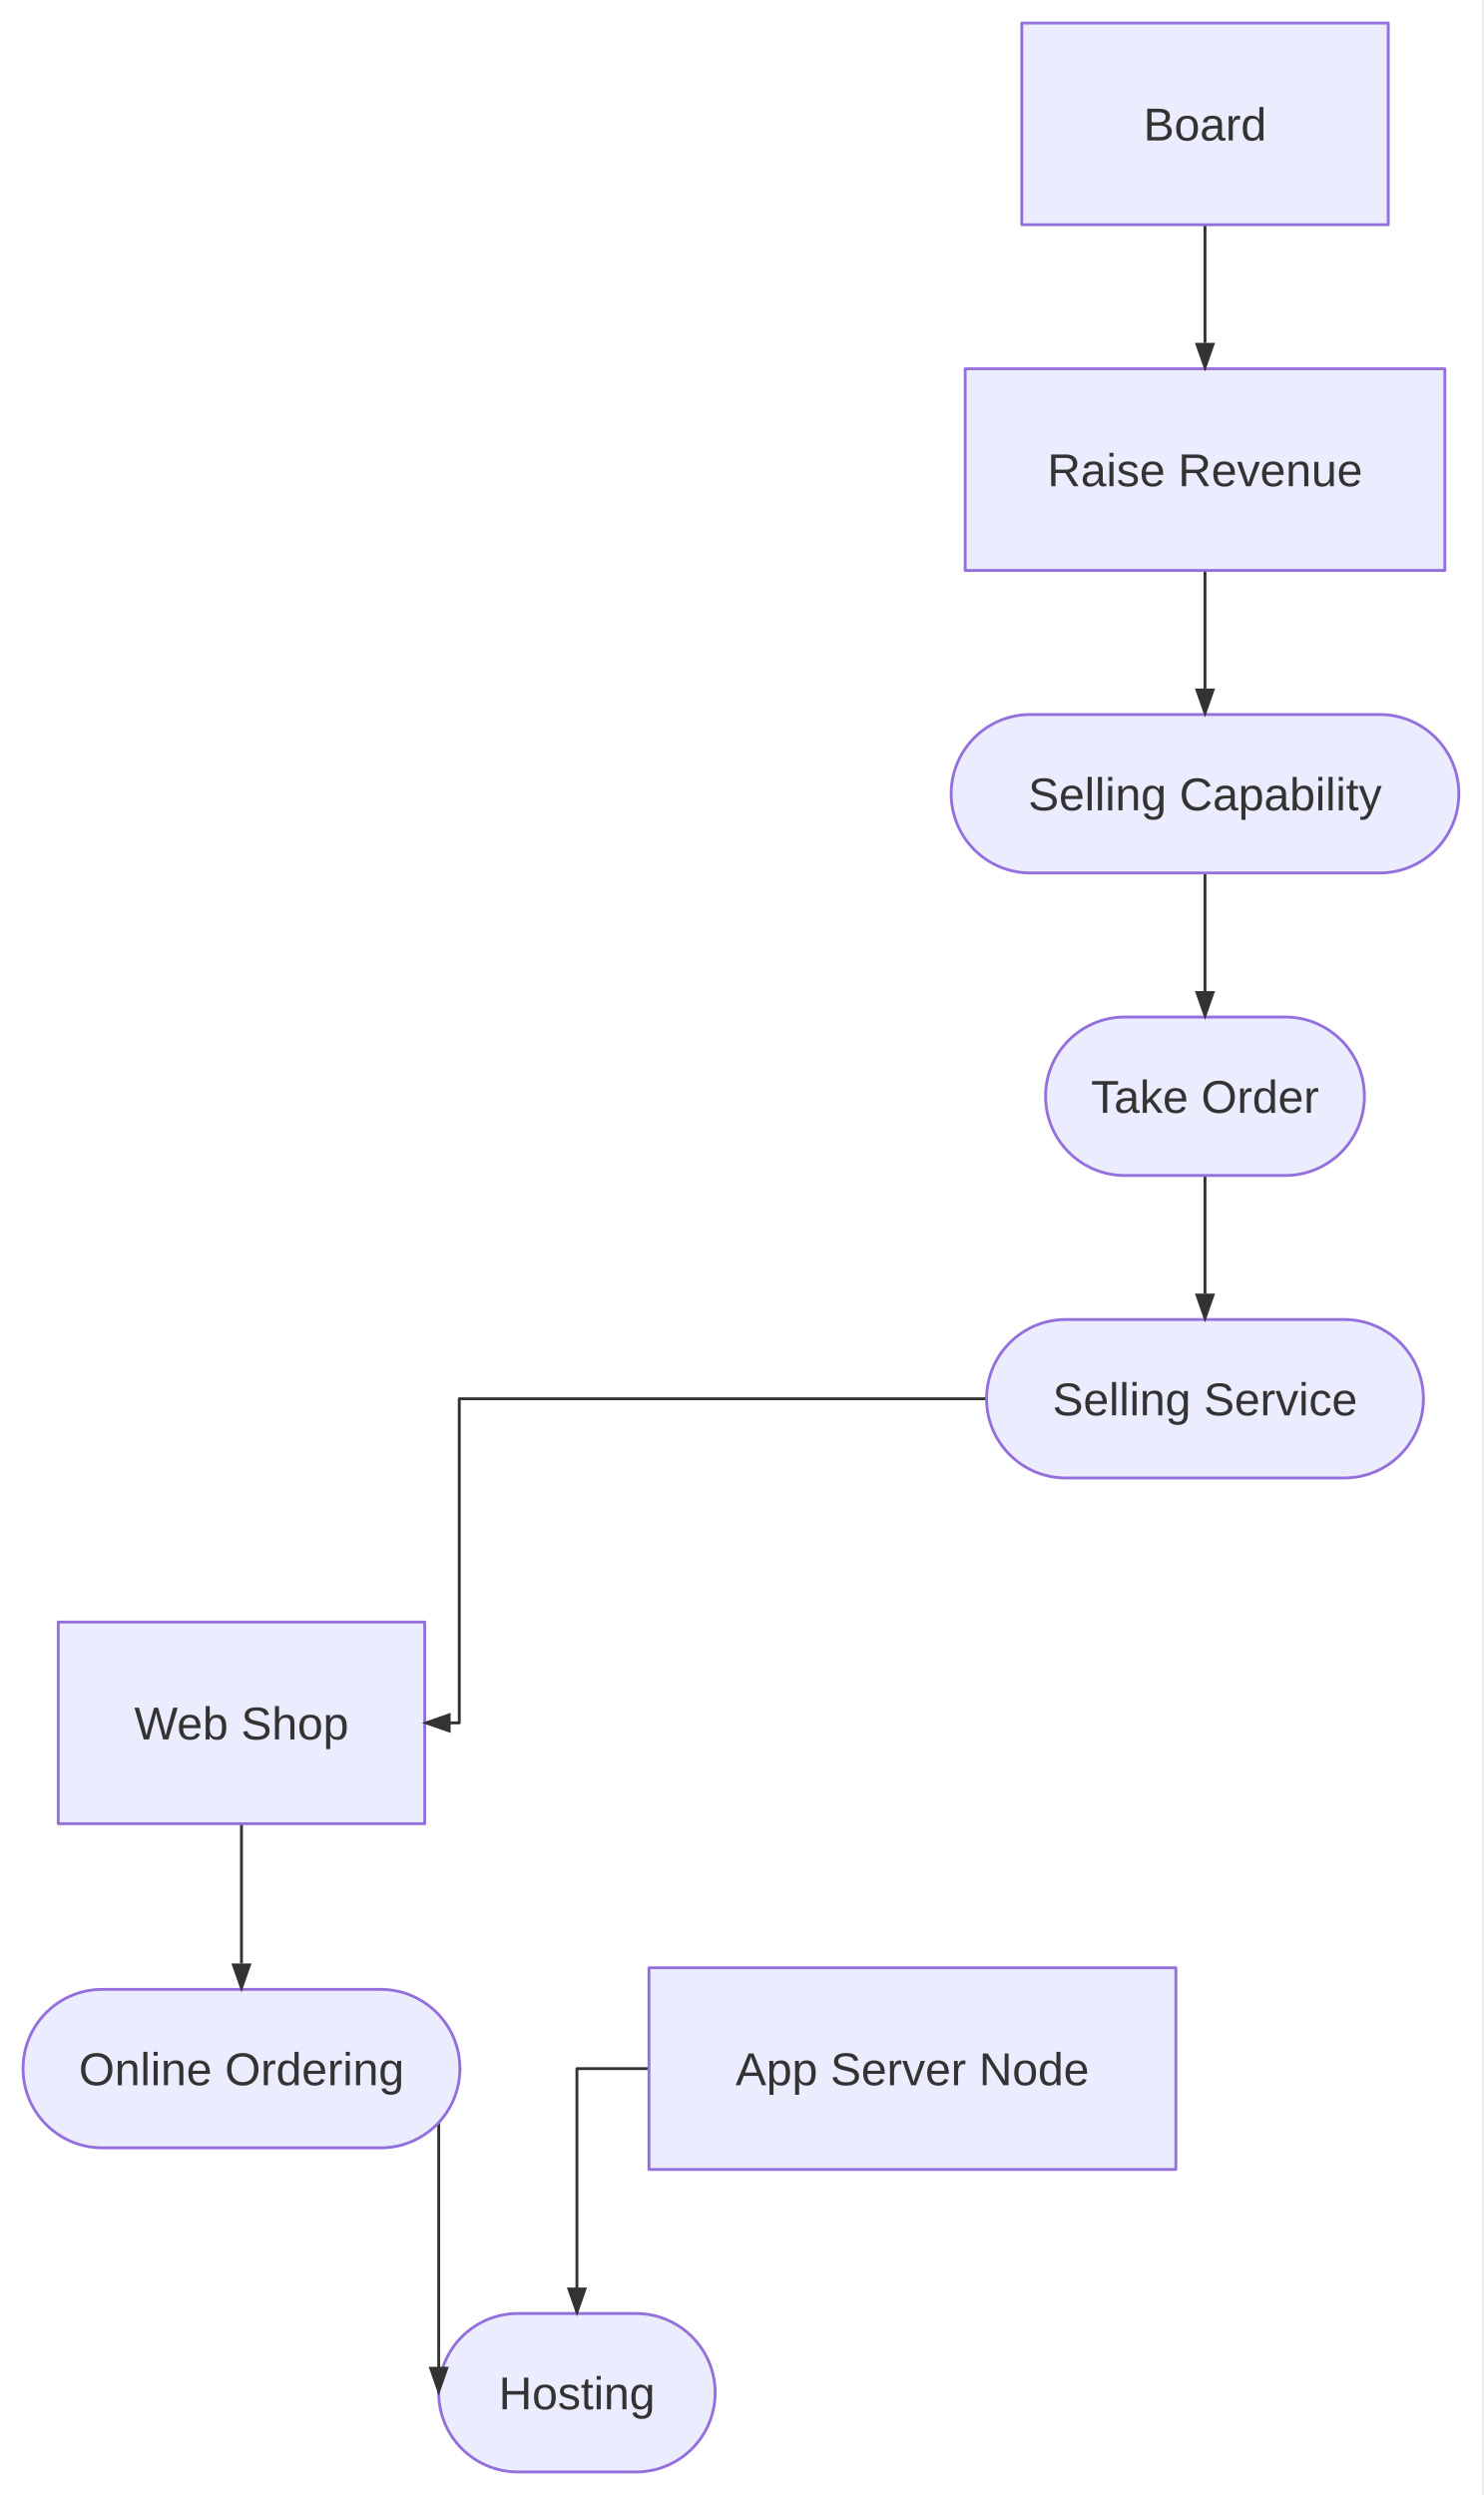
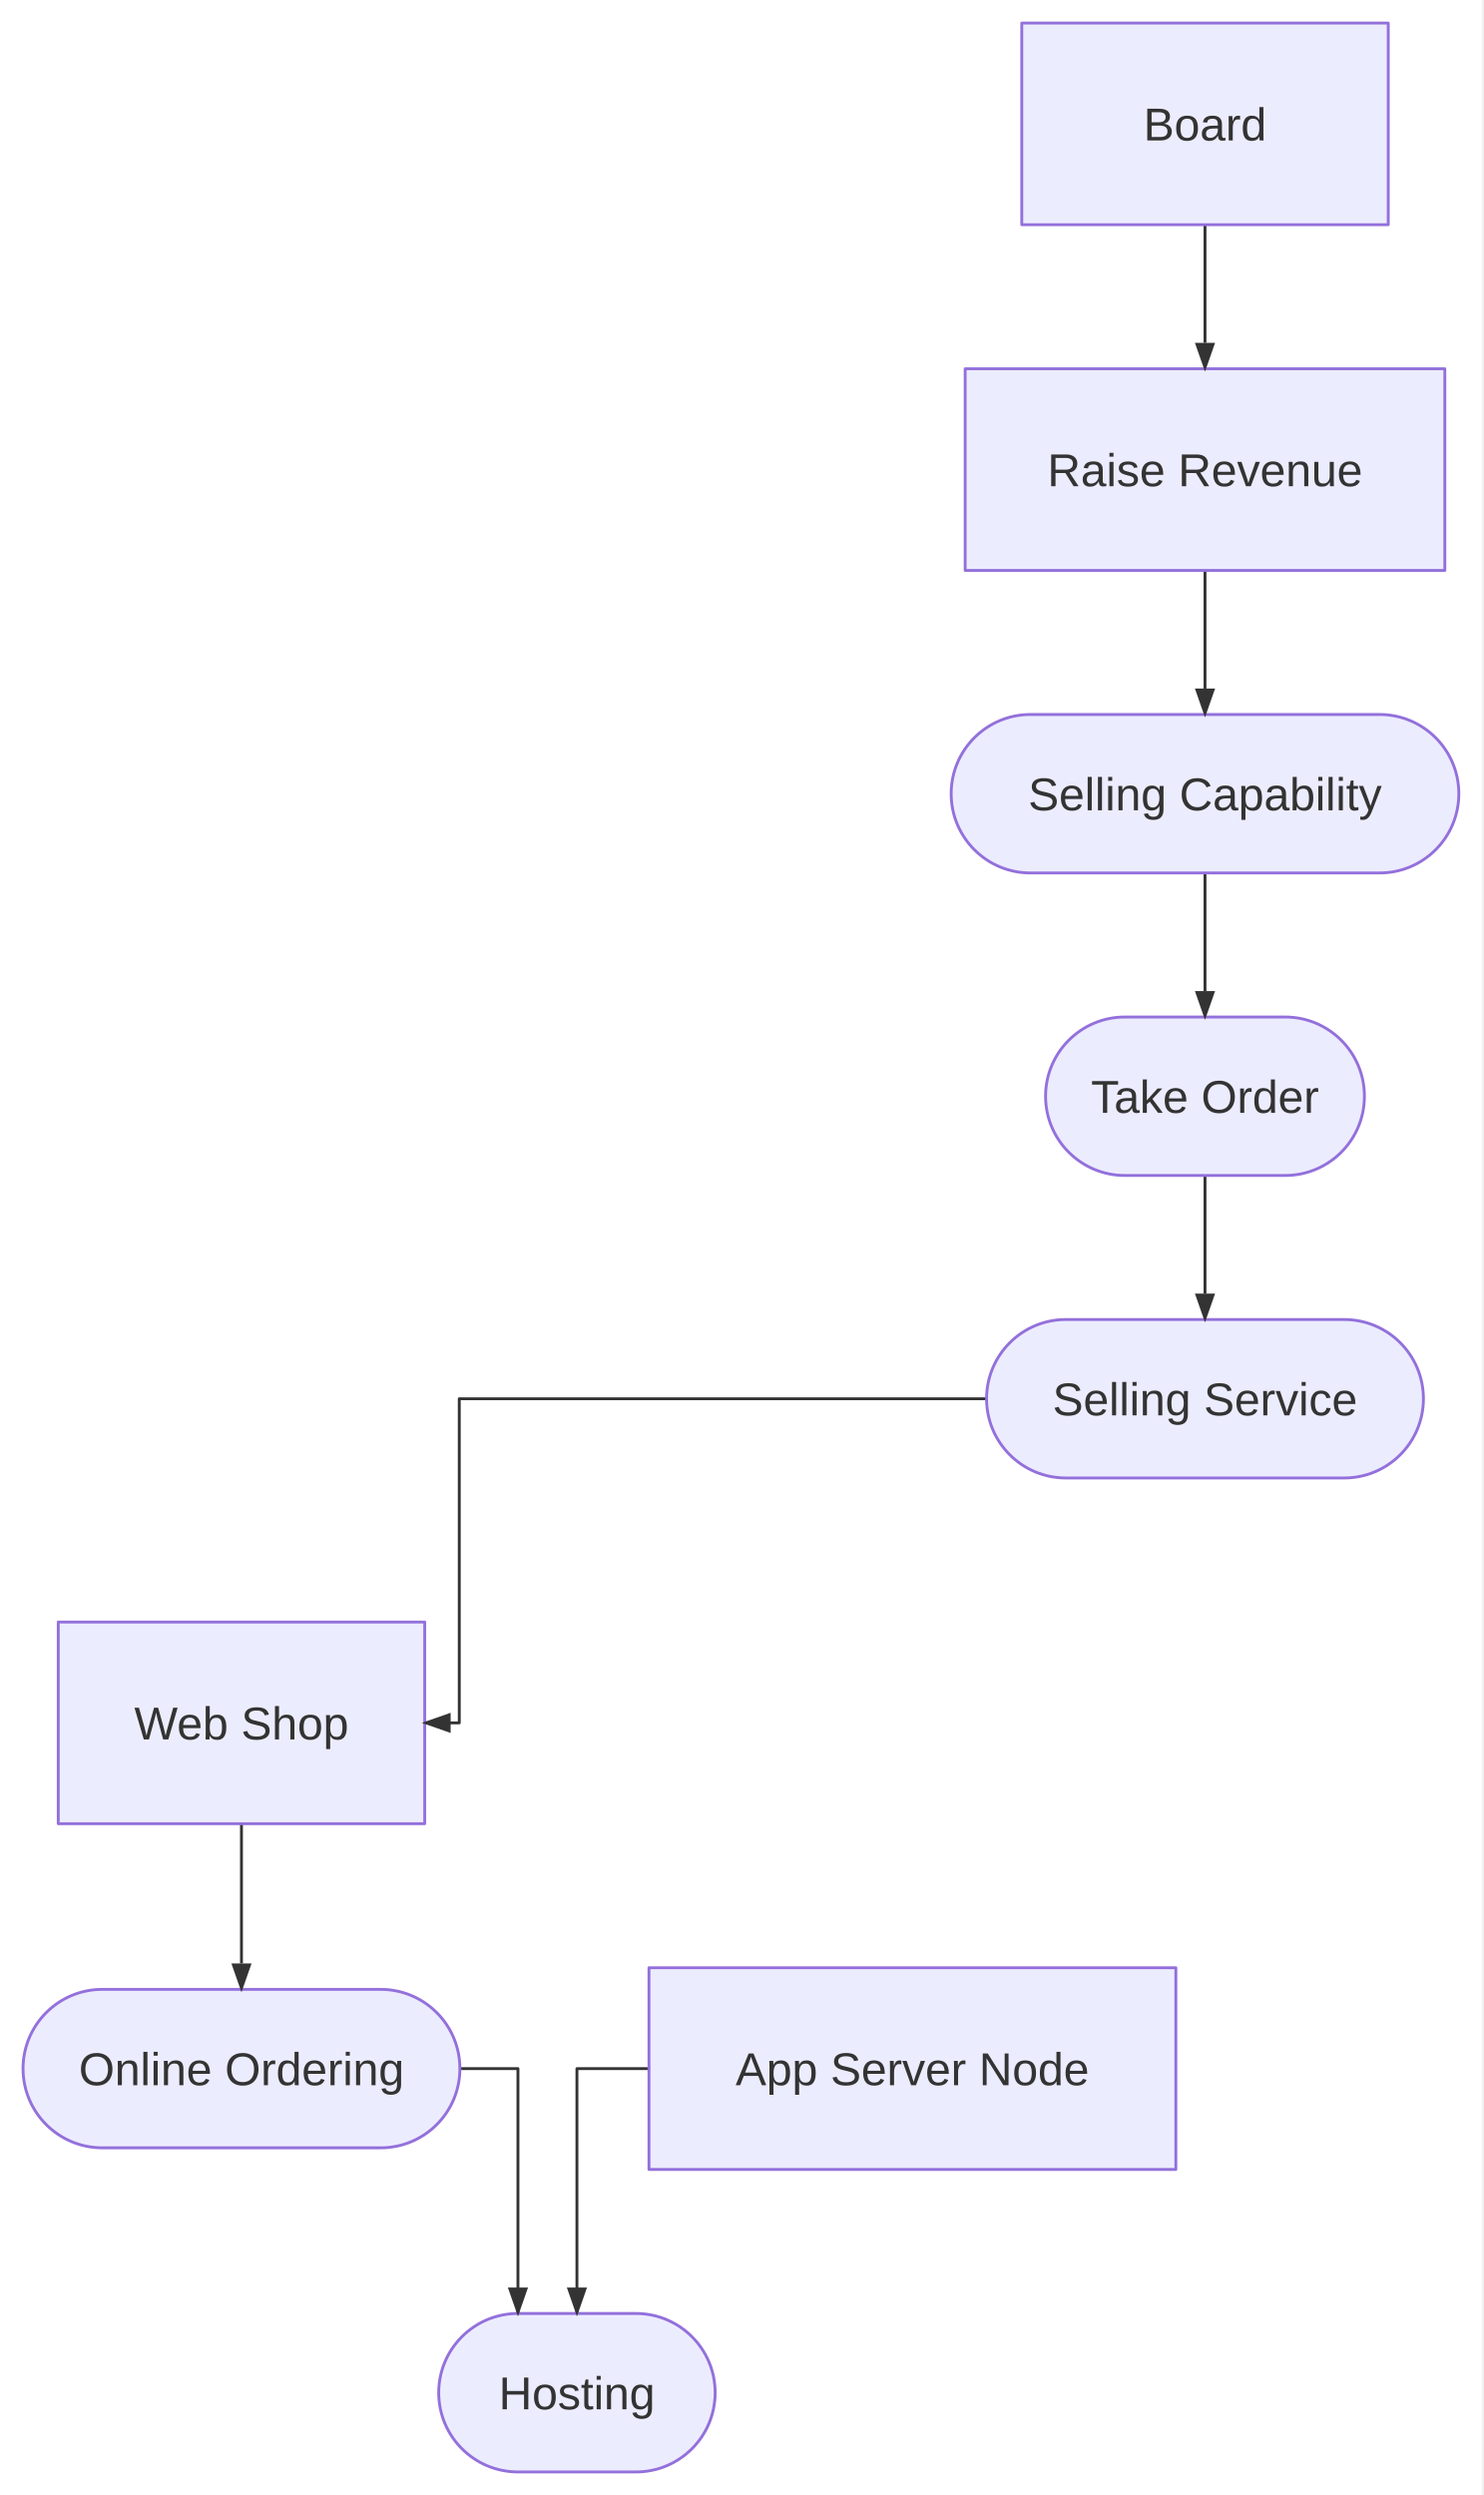
<svg xmlns="http://www.w3.org/2000/svg" width="515" height="866" viewBox="0 0 515 866">
  <rect x="0" y="0" width="514.358" height="866" fill="white" />
  <line x1="418.255" y1="78" x2="418.255" y2="119" stroke="#333333" stroke-width="1" stroke-linecap="butt" data-edge-source="board" data-edge-target="raiseRev" />
  <line x1="418.255" y1="198" x2="418.255" y2="239" stroke="#333333" stroke-width="1" stroke-linecap="butt" data-edge-source="raiseRev" data-edge-target="sellingCap" />
  <line x1="418.255" y1="303" x2="418.255" y2="344" stroke="#333333" stroke-width="1" stroke-linecap="butt" data-edge-source="sellingCap" data-edge-target="takeOrder" />
  <line x1="418.255" y1="408" x2="418.255" y2="449" stroke="#333333" stroke-width="1" stroke-linecap="butt" data-edge-source="takeOrder" data-edge-target="selling" />
  <path d="M342.44,485.5L159.415,485.5L159.415,598L147.415,598" fill="none" stroke="#333333" stroke-width="1" stroke-linejoin="round" stroke-linecap="round" data-edge-source="selling" data-edge-target="webShop" />
  <line x1="83.815" y1="633" x2="83.815" y2="681.5" stroke="#333333" stroke-width="1" stroke-linecap="butt" data-edge-source="webShop" data-edge-target="ordering" />
-   <path d="M159.63,718L152.28,718L152.28,830.5" fill="none" stroke="#333333" stroke-width="1" stroke-linejoin="round" stroke-linecap="round" data-edge-source="ordering" data-edge-target="hosting" />
+   <path d="M159.63,718L179.78,718L179.78,803" fill="none" stroke="#333333" stroke-width="1" stroke-linejoin="round" stroke-linecap="round" data-edge-source="ordering" data-edge-target="hosting" />
  <path d="M225.255,718L200.255,718L200.255,803" fill="none" stroke="#333333" stroke-width="1" stroke-linejoin="round" stroke-linecap="round" data-edge-source="appNode" data-edge-target="hosting" />
  <path d="M354.66,8 H481.86 V78 H354.66 Z" fill="#ECECFF" stroke="#9370DB" stroke-width="1" stroke-linejoin="round" stroke-linecap="round" />
  <path d="M335.01,128 H501.5 V198 H335.01 Z" fill="#ECECFF" stroke="#9370DB" stroke-width="1" stroke-linejoin="round" stroke-linecap="round" />
  <path d="M357.65,248 H478.86 A27.5,27.5 0 0 1 478.86,303 H357.65 A27.5,27.5 0 0 1 357.65,248 Z" fill="#ECECFF" stroke="#9370DB" stroke-width="1" stroke-linejoin="round" stroke-linecap="round" />
  <path d="M390.42,353 H446.09 A27.5,27.5 0 0 1 446.09,408 H390.42 A27.5,27.5 0 0 1 390.42,353 Z" fill="#ECECFF" stroke="#9370DB" stroke-width="1" stroke-linejoin="round" stroke-linecap="round" />
  <path d="M369.94,458 H466.57 A27.5,27.5 0 0 1 466.57,513 H369.94 A27.5,27.5 0 0 1 369.94,458 Z" fill="#ECECFF" stroke="#9370DB" stroke-width="1" stroke-linejoin="round" stroke-linecap="round" />
  <path d="M20.22,563 H147.42 V633 H20.22 Z" fill="#ECECFF" stroke="#9370DB" stroke-width="1" stroke-linejoin="round" stroke-linecap="round" />
  <path d="M225.26,683 H408.14 V753 H225.26 Z" fill="#ECECFF" stroke="#9370DB" stroke-width="1" stroke-linejoin="round" stroke-linecap="round" />
  <path d="M35.5,690.5 H132.13 A27.5,27.5 0 0 1 132.13,745.5 H35.5 A27.5,27.5 0 0 1 35.5,690.5 Z" fill="#ECECFF" stroke="#9370DB" stroke-width="1" stroke-linejoin="round" stroke-linecap="round" />
  <path d="M179.78,803 H220.73 A27.5,27.5 0 0 1 220.73,858 H179.78 A27.5,27.5 0 0 1 179.78,803 Z" fill="#ECECFF" stroke="#9370DB" stroke-width="1" stroke-linejoin="round" stroke-linecap="round" />
  <polygon points="418.255,129 414.755,119 421.755,119" fill="#333333" stroke="none" />
  <polygon points="418.255,249 414.755,239 421.755,239" fill="#333333" stroke="none" />
  <polygon points="418.255,354 414.755,344 421.755,344" fill="#333333" stroke="none" />
  <polygon points="418.255,459 414.755,449 421.755,449" fill="#333333" stroke="none" />
  <polygon points="146.415,598 156.415,594.5 156.415,601.5" fill="#333333" stroke="none" />
  <polygon points="83.815,691.5 80.315,681.5 87.315,681.5" fill="#333333" stroke="none" />
-   <polygon points="152.28,831.5 148.78,821.5 155.78,821.5" fill="#333333" stroke="none" />
+   <polygon points="179.78,804 176.28,794 183.28,794" fill="#333333" stroke="none" />
  <polygon points="200.255,804 196.755,794 203.755,794" fill="#333333" stroke="none" />
  <text x="418.255" y="48.76" text-anchor="middle" fill="#333" font-family="&quot;trebuchet ms&quot;, verdana, arial, sans-serif" font-size="16" font-weight="normal">Board</text>
  <text x="418.255" y="168.76" text-anchor="middle" fill="#333" font-family="&quot;trebuchet ms&quot;, verdana, arial, sans-serif" font-size="16" font-weight="normal">Raise Revenue</text>
  <text x="418.255" y="281.26" text-anchor="middle" fill="#333" font-family="&quot;trebuchet ms&quot;, verdana, arial, sans-serif" font-size="16" font-weight="normal">Selling Capability</text>
  <text x="418.255" y="386.26" text-anchor="middle" fill="#333" font-family="&quot;trebuchet ms&quot;, verdana, arial, sans-serif" font-size="16" font-weight="normal">Take Order</text>
  <text x="418.255" y="491.26" text-anchor="middle" fill="#333" font-family="&quot;trebuchet ms&quot;, verdana, arial, sans-serif" font-size="16" font-weight="normal">Selling Service</text>
  <text x="83.815" y="603.76" text-anchor="middle" fill="#333" font-family="&quot;trebuchet ms&quot;, verdana, arial, sans-serif" font-size="16" font-weight="normal">Web Shop</text>
  <text x="316.695" y="723.76" text-anchor="middle" fill="#333" font-family="&quot;trebuchet ms&quot;, verdana, arial, sans-serif" font-size="16" font-weight="normal">App Server Node</text>
  <text x="83.815" y="723.76" text-anchor="middle" fill="#333" font-family="&quot;trebuchet ms&quot;, verdana, arial, sans-serif" font-size="16" font-weight="normal">Online Ordering</text>
  <text x="200.255" y="836.26" text-anchor="middle" fill="#333" font-family="&quot;trebuchet ms&quot;, verdana, arial, sans-serif" font-size="16" font-weight="normal">Hosting</text>
</svg>
